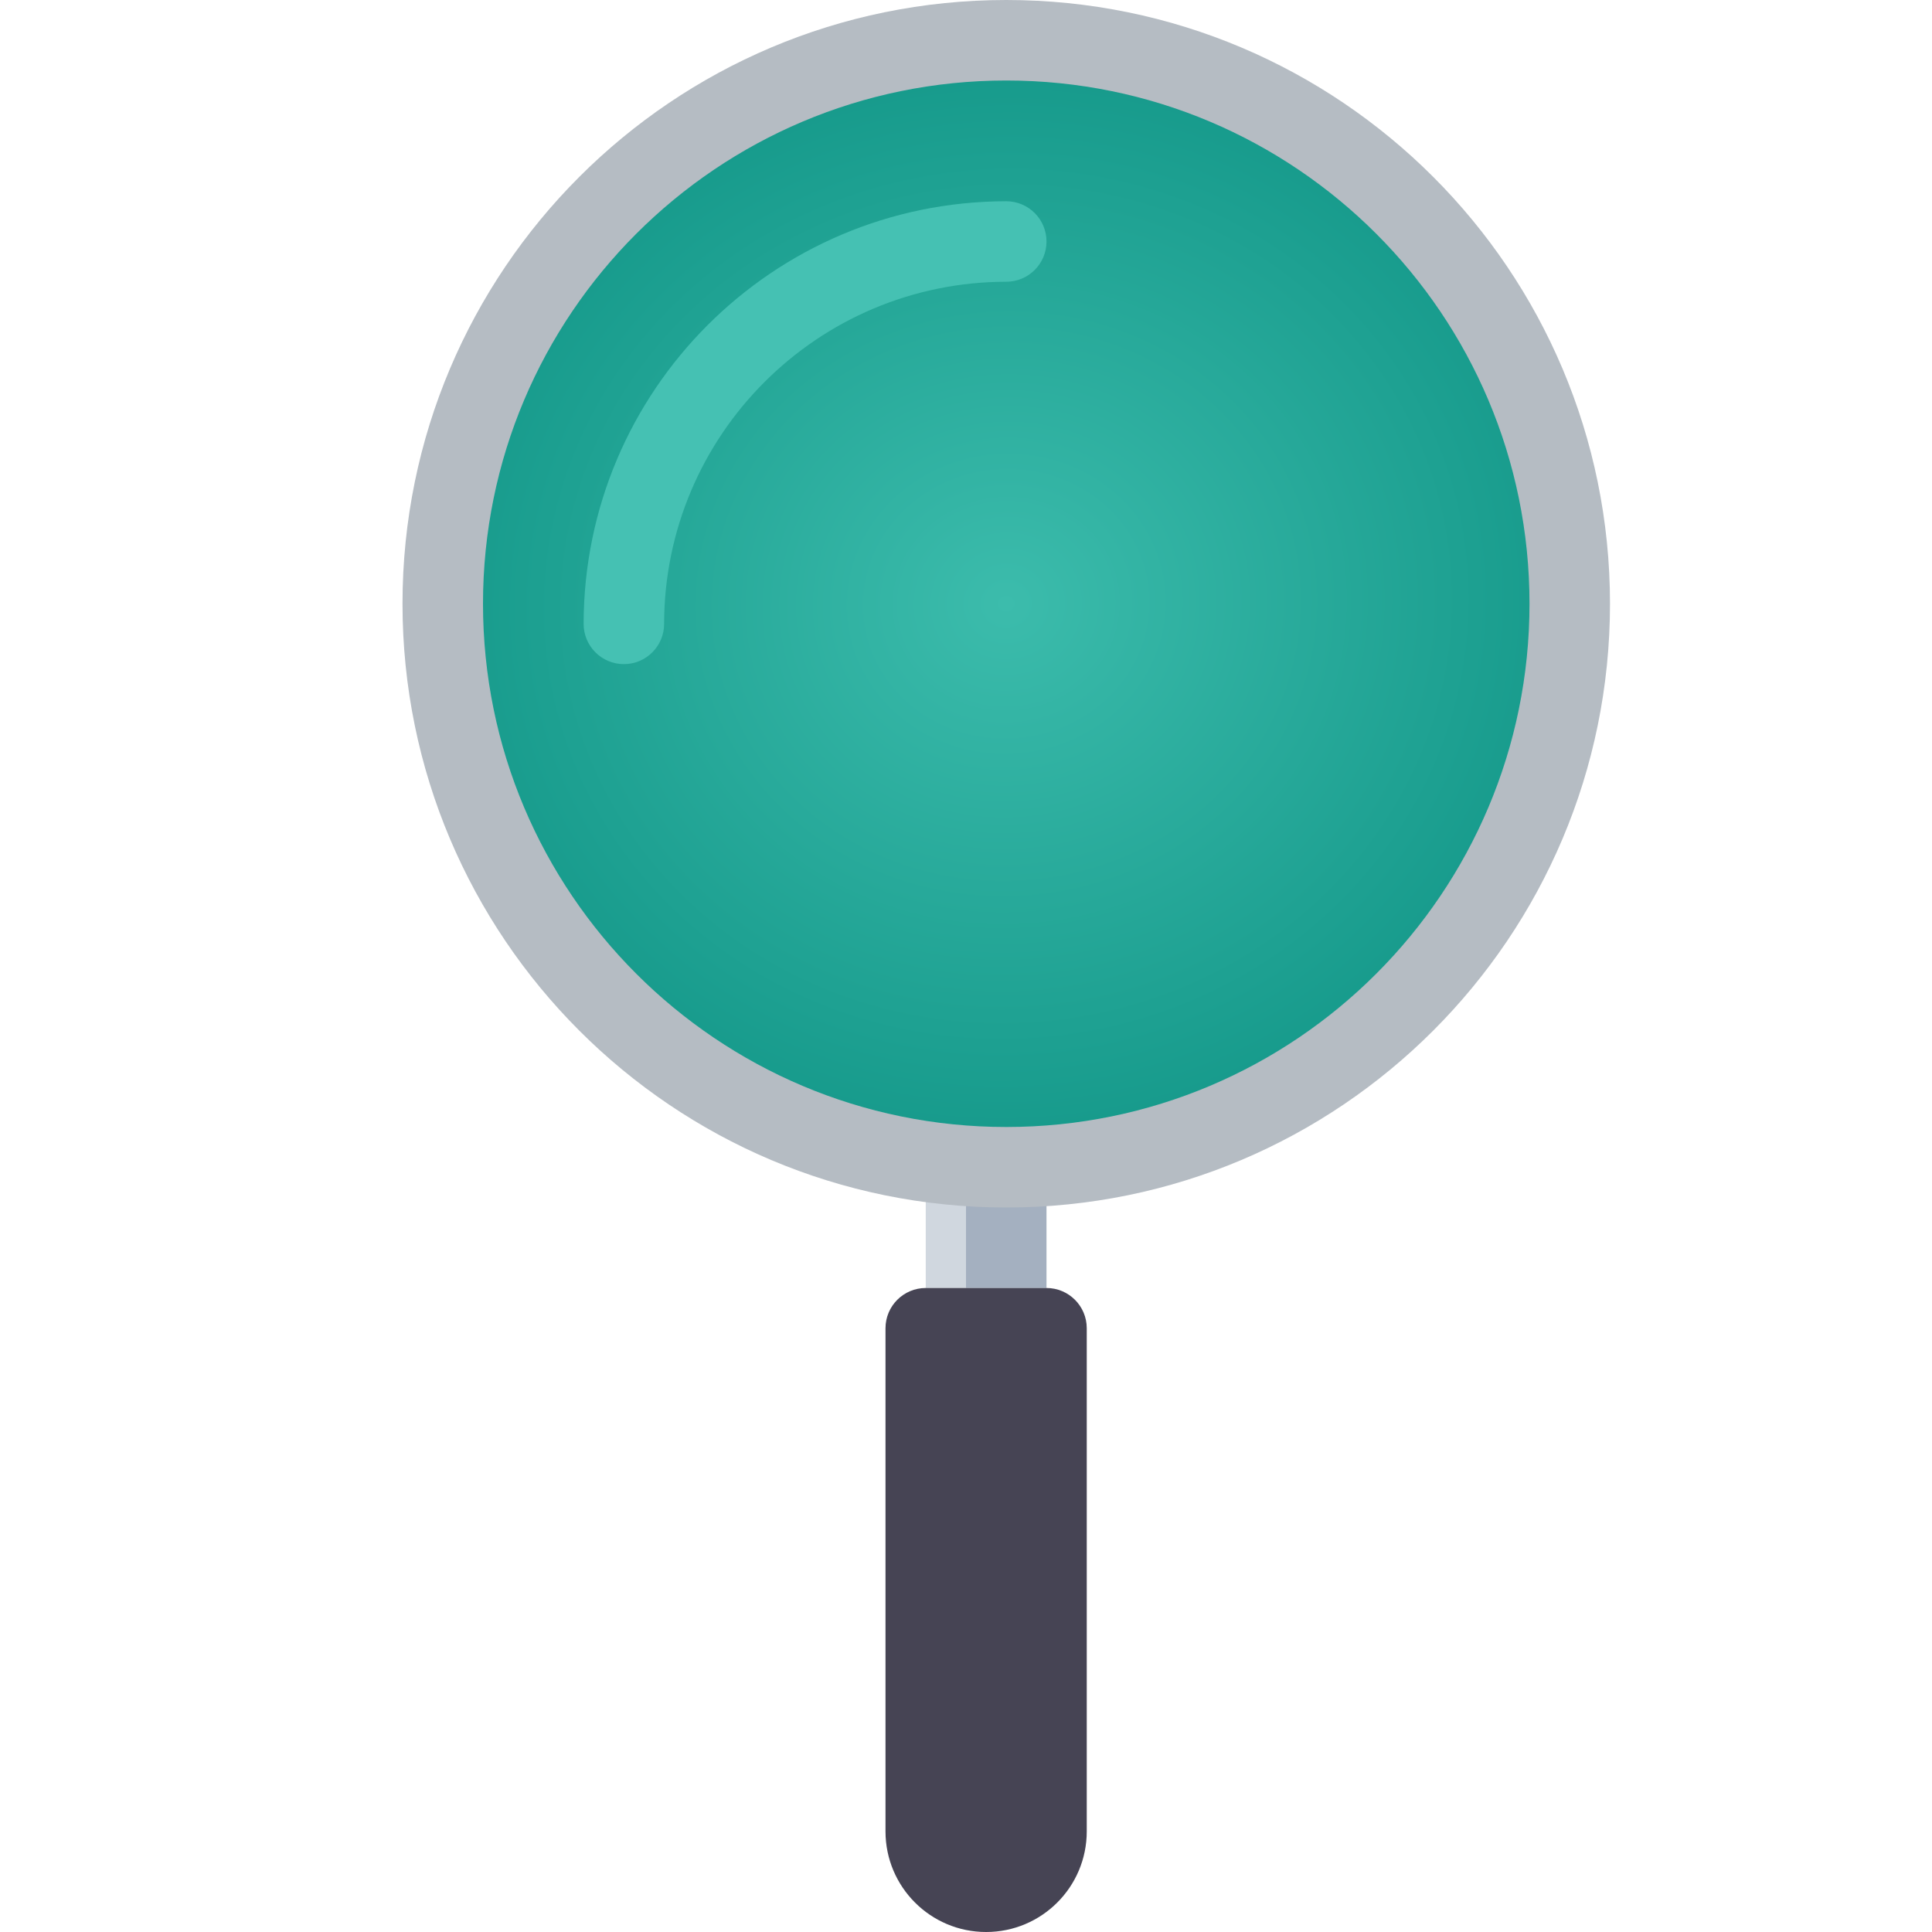
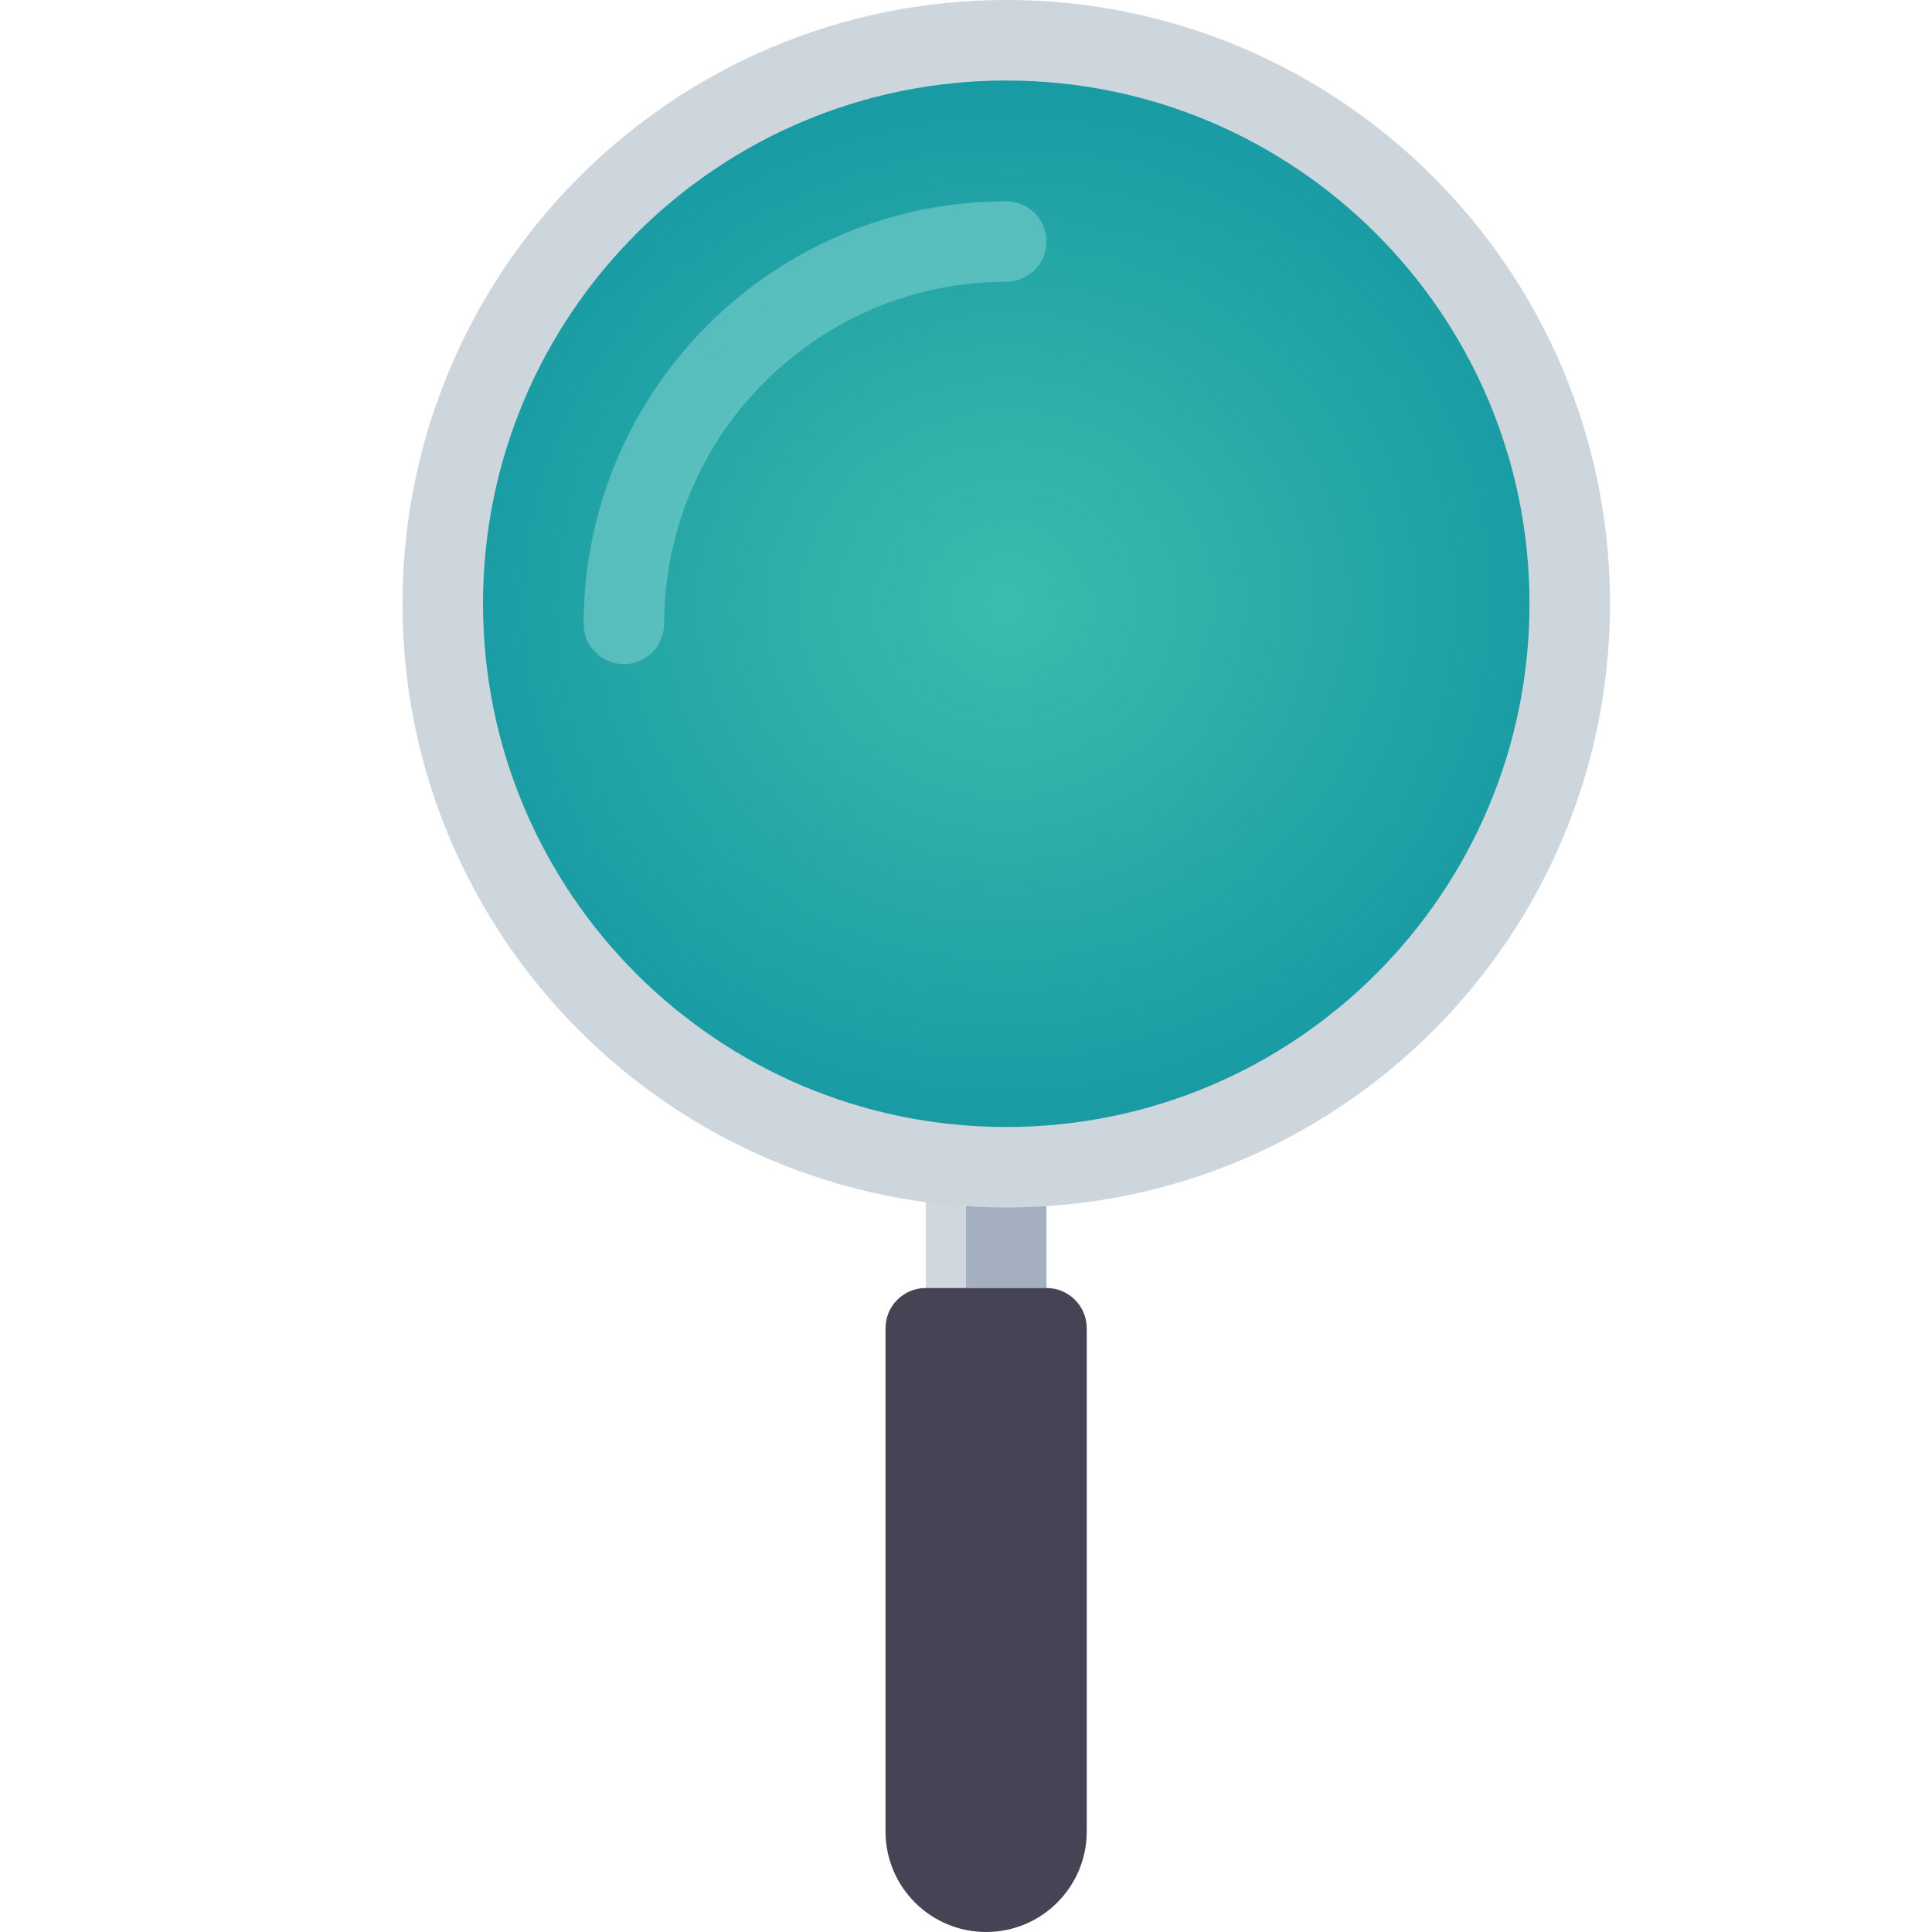
<svg xmlns="http://www.w3.org/2000/svg" xmlns:ns1="https://boxy-svg.com" width="800px" height="800px" viewBox="0 0 48 48">
  <defs>
    <style>.cls-1{fill:#d0d7df;}.cls-2{fill:#a4b0c0;}.cls-3{fill:#4c5665;}.cls-4{fill:#49aaee;}.cls-5{fill:#3398d6;}</style>
    <radialGradient gradientUnits="userSpaceOnUse" cx="25" cy="15" r="13" id="gradient-0" gradientTransform="matrix(0.139875, 1.625869, -1.72893, 0.14874, 47.43707, -27.87786)">
      <stop offset="0" style="stop-color: rgb(60, 188, 172);" />
-       <stop offset="1" style="stop-color: rgb(0, 134, 120);" />
+       <stop offset="1" style="stop-color: rgb(3, 134, 159);" />
    </radialGradient>
    <ns1:export>
      <ns1:file format="svg" path=".svg" />
    </ns1:export>
  </defs>
  <g id="Search">
    <rect class="cls-1" height="4" transform="translate(47 60) rotate(180)" width="1" x="23" y="28" />
    <rect class="cls-2" height="4" transform="translate(50 60) rotate(180)" width="2" x="24" y="28" />
    <path class="cls-3" d="M24.5,32h0A2.5,2.5,0,0,1,27,34.5V47a1,1,0,0,1-1,1H23a1,1,0,0,1-1-1V34.5A2.5,2.5,0,0,1,24.5,32Z" transform="translate(49 80) rotate(180)" style="fill: rgb(70, 68, 84);" />
-     <circle class="cls-1" cx="25" cy="15" r="15" style="fill: rgb(181, 188, 195);" />
+     <circle class="cls-1" cx="25" cy="15" r="15" style="fill: rgb(206, 214, 221);" />
    <circle class="cls-4" cx="25" cy="15" r="13" style="fill: url(&quot;#gradient-0&quot;);" />
-     <path class="cls-5" d="M15.5,16.5a1,1,0,0,1-1-1A10.512,10.512,0,0,1,25,5a1,1,0,0,1,0,2,8.51,8.51,0,0,0-8.5,8.5A1,1,0,0,1,15.5,16.5Z" style="fill: rgb(69, 193, 179);" />
+     <path class="cls-5" d="M15.5,16.5a1,1,0,0,1-1-1A10.512,10.512,0,0,1,25,5a1,1,0,0,1,0,2,8.51,8.51,0,0,0-8.5,8.5A1,1,0,0,1,15.5,16.5Z" style="fill: rgba(134, 212, 209, 0.54);" />
  </g>
</svg>
